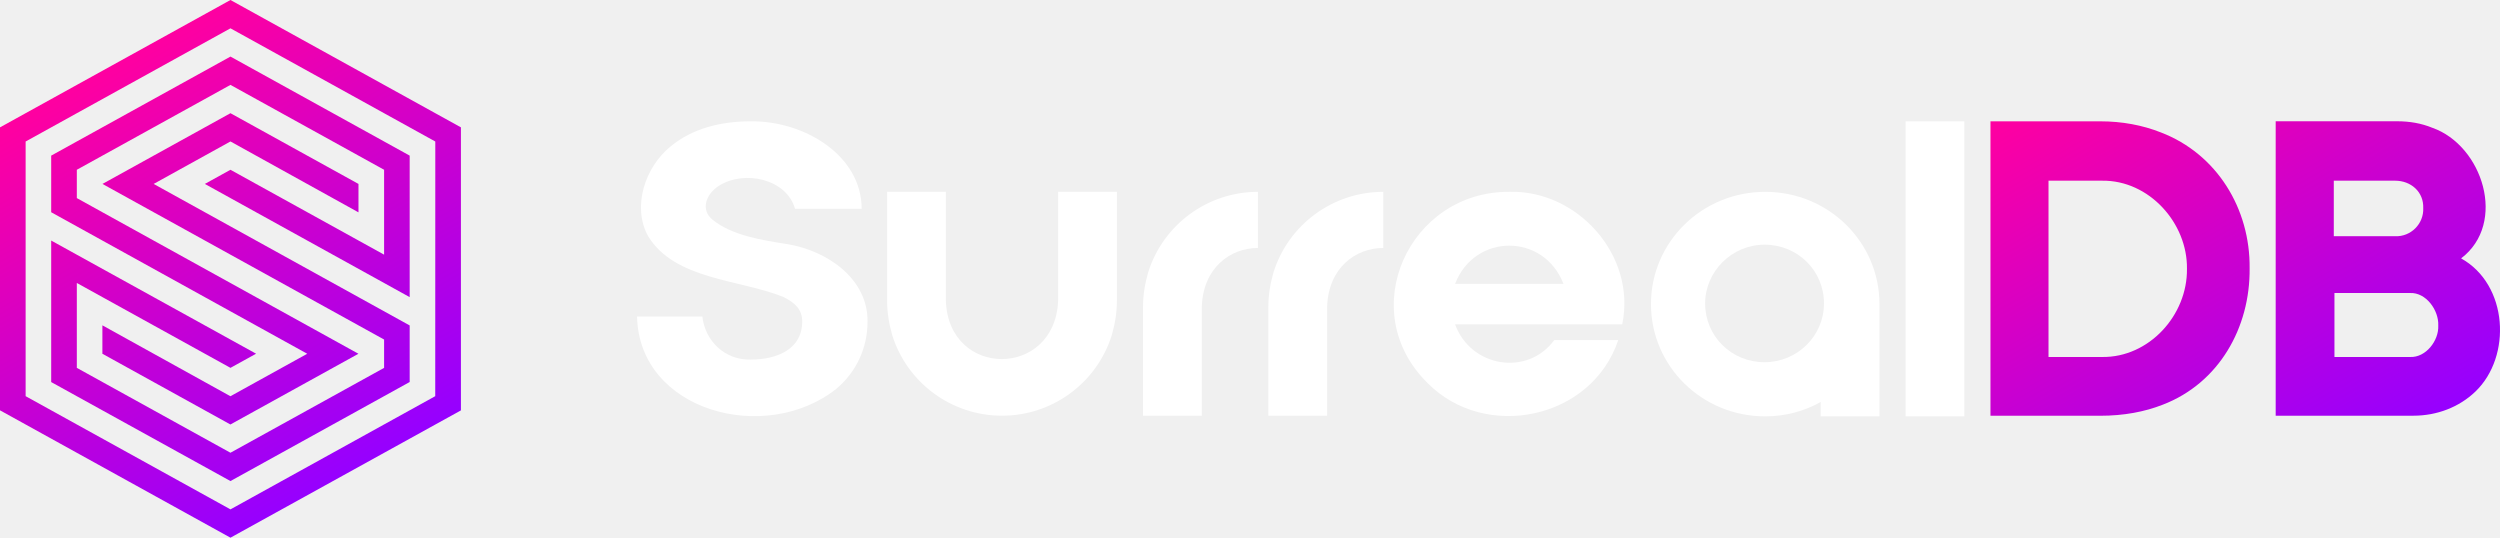
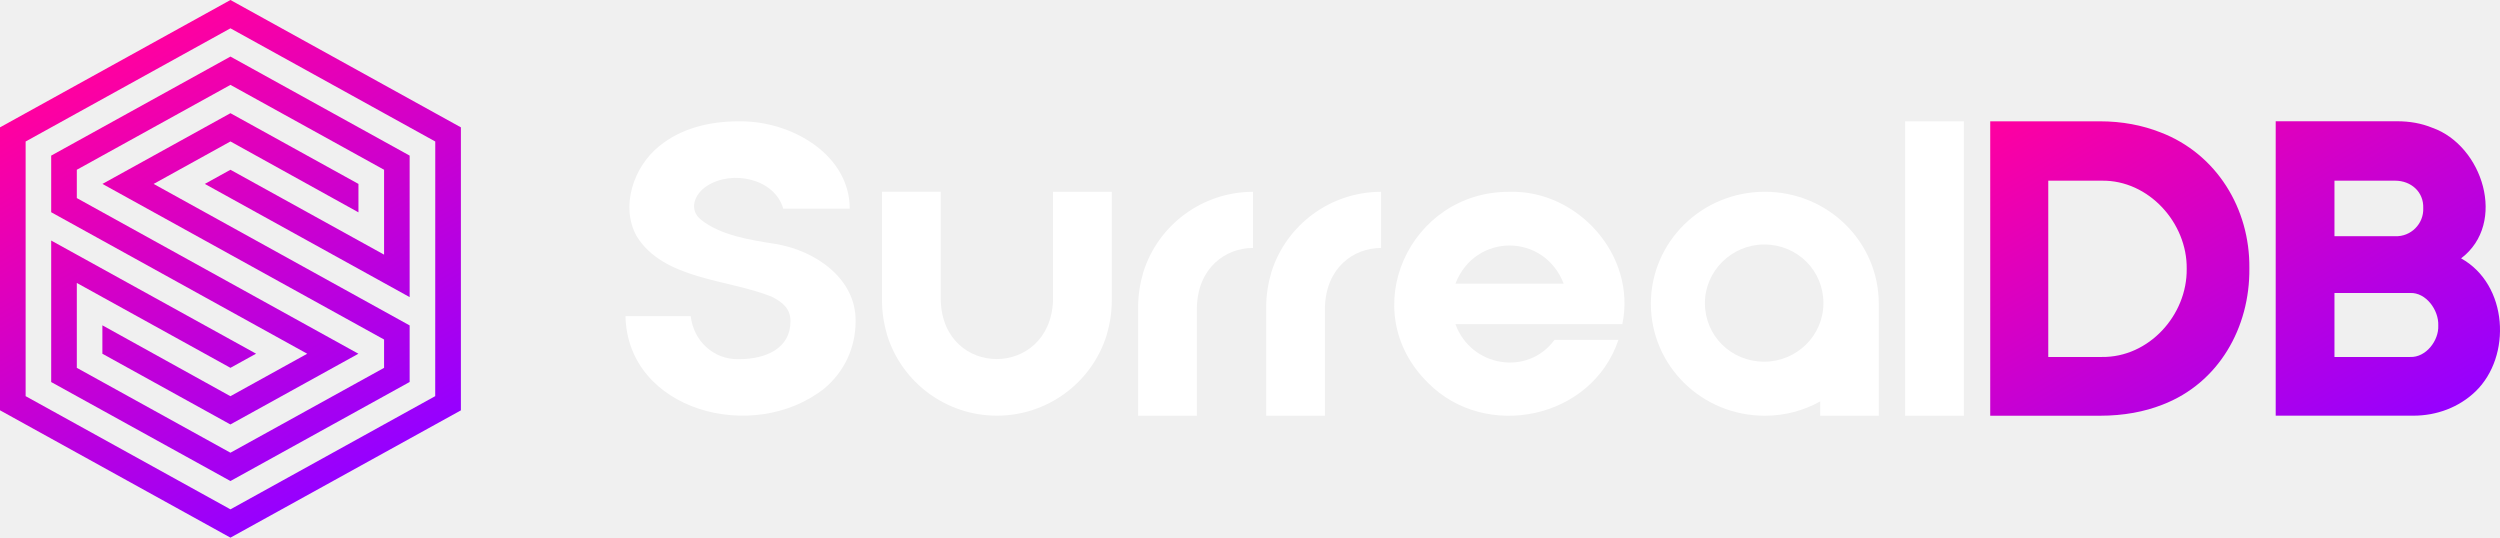
- <svg xmlns="http://www.w3.org/2000/svg" version="1.1" id="SurrealDB" x="0px" y="0px" viewBox="0 0 4556.1 979.9" style="enable-background:new 0 0 4556.1 979.9;" xml:space="preserve">
+ <svg xmlns="http://www.w3.org/2000/svg" version="1.1" id="SurrealDB" x="0px" y="0px" viewBox="0 0 4556.4 979.9" style="enable-background:new 0 0 4556.4 979.9;" xml:space="preserve">
  <style type="text/css">
- 	.st0{fill:#FFFFFF;}
- 	.st1{fill:url(#SVGID_1_);}
- 	.st2{fill:url(#SVGID_00000079444265072686883610000001634762113120712855_);}
+ 	.st0{fill:url(#DB_00000131325159217074528980000011498496901922200726_);}
+ 	.st1{fill:#FFFFFF;}
+ 	.st2{fill:url(#Icon_00000042733166574990169790000002818910808938050475_);}
</style>
-   <path class="st0" d="M1433.5,444.7c75,11.9,148.7,64.2,147.5,141.6c0,47.6-20.2,91.6-57.1,122.5c-129.7,102.4-359.3,40.5-362.9-132  h119c4.8,44,40.5,79.7,88,78.5c50,0,94-20.2,94-69c0-22.6-13.1-34.5-34.5-45.2c-79.7-32.1-197.5-30.9-246.3-110.6  c-29.7-53.5-5.9-126.1,41.6-164.2c39.3-32.1,90.4-45.2,145.2-45.2c97.6-1.2,202.3,61.9,202.3,159.4h-121.4  c-15.5-54.7-92.8-71.4-139.2-41.6c-23.8,15.5-33.3,44-10.7,61.9C1334.7,429.3,1388.3,437.6,1433.5,444.7z" />
-   <path class="st0" d="M2750.6,349.6c123.7-3.6,232,115.4,205.8,241.5h-304.6c28.6,78.5,132.1,95.2,180.8,28.6h116.6  c-48.8,145.2-242.7,184.4-347.4,78.5C2467.4,566.1,2568.5,348.4,2750.6,349.6z M2849.3,517.3c-35.7-92.8-161.8-92.8-197.5,0H2849.3z  " />
-   <path class="st0" d="M3472.8,221.1h107.1v537.7h-107.1V221.1z" />
-   <g>
-     <g>
-       <linearGradient id="SVGID_1_" gradientUnits="userSpaceOnUse" x1="3824.827" y1="107.173" x2="4261.239" y2="863.062">
-         <stop offset="0" style="stop-color:#FF00A0" />
-         <stop offset="1" style="stop-color:#9600FF" />
-       </linearGradient>
-       <path class="st1" d="M3938,241.3c-33.3-13.1-70.2-20.2-110.6-20.2h-199.9v536.6h199.9c42.8,0,80.9-7.1,114.2-20.2    c102.3-39.3,159.4-140.4,158.2-248.7C4101,380.5,4040.3,280.5,3938,241.3z M3985.6,489.9c1.1,84.5-69.1,161.9-154.7,160.7h-97.6    V329.3h97.6C3916.6,328.1,3986.8,406.6,3985.6,489.9z M4485.2,470.9c84.5-64.2,39.3-205.8-52.4-238c-20.2-8.3-41.6-11.9-64.2-11.9    h-221.3v536.6c13.1,0,251,0,251,0c42.8,0,83.3-15.5,113-44C4578.1,649.4,4570.9,518.5,4485.2,470.9z M4253.2,329.3H4365    c28.6,0,52.3,20.2,51.2,50c1.2,28.6-22.6,52.4-51.2,51.2h-111.8V329.3z M4392.4,650.6h-138V534h138c28.6-1.2,52.4,30.9,51.2,59.5    C4444.8,620.8,4421,651.8,4392.4,650.6z" />
-     </g>
-   </g>
-   <path class="st0" d="M1928.4,374.5v173.7c-5.9,141.6-199.9,141.6-204.6,0c0-15.5,0-189.2,0-198.7h-107.1v198.7  c0,21.4,3.6,42.8,9.5,63.1c27.4,86.9,108.3,146.3,199.9,146.3s172.5-59.5,199.9-146.3c5.9-20.2,9.5-41.6,9.5-63.1V349.6h-107.1  L1928.4,374.5L1928.4,374.5z" />
-   <path class="st0" d="M3425.2,554.2c0-113-92.8-204.6-208.2-204.6s-208.2,91.6-208.2,204.6s92.7,204.6,208.2,204.6  c36.9,0,71.4-9.5,101.1-26.2v26.2h107.1L3425.2,554.2L3425.2,554.2L3425.2,554.2z M3215.8,660.1c-60.7,0-108.3-47.6-108.3-107.1  c0-58.3,48.8-107.1,108.3-107.1c60.7,0,108.3,47.6,108.3,107.1S3275.2,660.1,3215.8,660.1z" />
-   <path class="st0" d="M2292.5,349.6c-91.6,0-172.5,59.5-199.9,146.3c-5.9,20.2-9.5,41.6-9.5,63.1v198.7l0,0h107.1  c0,0,0-190.3,0-198.7c2.4-71.4,52.4-107.1,102.3-107.1L2292.5,349.6L2292.5,349.6z" />
-   <path class="st0" d="M2520.9,349.6c-91.6,0-172.5,59.5-199.9,146.3c-5.9,20.2-9.5,41.6-9.5,63.1v198.7l0,0h107.1  c0,0,0-190.3,0-198.7c2.4-71.4,52.3-107.1,102.3-107.1L2520.9,349.6L2520.9,349.6z" />
-   <linearGradient id="SVGID_00000115476139646371791520000013582882883915620277_" gradientUnits="userSpaceOnUse" x1="203.348" y1="867.303" x2="636.696" y2="116.722" gradientTransform="matrix(1 0 0 -1 0 982)">
+   <linearGradient id="DB_00000034071243122191611140000007718400840105821099_" gradientUnits="userSpaceOnUse" x1="3824.814" y1="872.935" x2="4261.352" y2="116.83" gradientTransform="matrix(1 0 0 -1 0 980)">
    <stop offset="0" style="stop-color:#FF00A0" />
    <stop offset="1" style="stop-color:#9600FF" />
  </linearGradient>
-   <path style="fill:url(#SVGID_00000115476139646371791520000013582882883915620277_);" d="M420,257.8L653.3,387v-51.8L420,206.3  c-34.7,19.2-202.4,111.9-233.3,128.9c28.7,15.9,330.1,182.4,513.3,283.6v51.6c-24.9,13.8-280,154.7-280,154.7  C350.2,786.6,209.7,709,140,670.4V515.7l280,154.7l46.7-25.8L93.3,438.4v257.9L420,876.7c32.2-17.8,302.8-167.3,326.6-180.5V593.1  L280,335.2L420,257.8z M93.3,283.6v103.2l466.6,257.9l-140,77.4L186.6,592.9v51.8l233.3,128.9c34.7-19.2,202.4-111.9,233.3-128.9  C624.5,628.8,323.2,462.3,140,361v-51.6c24.9-13.8,280-154.7,280-154.7c69.7,38.6,210.2,116.2,280,154.7v154.7L420,309.4l-46.7,25.8  l373.3,206.3V283.6L420,103.1C387.7,121,117.2,270.5,93.3,283.6z M420,0L0,232.1v515.7l420,232.1l420-232V232.1L420,0z M793.2,722  L420,928.3L46.7,722V257.9L420,51.6l373.3,206.3L793.2,722z" />
+   <path id="DB" style="fill:url(#DB_00000034071243122191611140000007718400840105821099_);" d="M4485.5,470.9  c84.5-64.2,39.3-205.8-52.4-238c-20.2-8.3-41.6-11.9-64.2-11.9h-221.3v536.6c13.1,0,251,0,251,0c42.8,0,83.3-15.5,113-44  C4578.4,649.4,4571.2,518.5,4485.5,470.9z M4254.7,329.3h110.6c28.6,0,52.3,20.2,51.2,50c1.2,28.6-22.6,52.4-51.2,51.2h-110.6V329.3  z M4392.7,650.6h-138V534h138c28.6-1.2,52.4,30.9,51.2,59.5C4445.1,620.8,4421.3,651.8,4392.7,650.6z M3937.8,241.3  c-33.3-13.1-70.2-20.2-110.6-20.2h-199.9v536.6h199.9c42.8,0,80.9-7.1,114.2-20.2c102.3-39.3,159.4-140.4,158.2-248.7  C4100.8,380.5,4040.1,280.5,3937.8,241.3z M3985.4,489.9c1.1,84.5-69.1,161.9-154.7,160.7h-97.6V329.3h97.6  C3916.4,328.1,3986.6,406.6,3985.4,489.9z" />
+   <g id="Surreal">
+     <path id="l" class="st1" d="M3472.2,221.1v536.6h107.1V221.1H3472.2z" />
+     <path id="a" class="st1" d="M3216.5,349.5c-115.1,0-207.7,91.4-207.7,204.1s92.5,204.1,207.7,204.1c36.8,0,71.2-9.5,100.9-26.1   v26.1h106.8V553.6C3424.2,440.9,3331.6,349.5,3216.5,349.5z M3215.3,659.2c-60.6,0-108-47.5-108-106.8c0-58.2,48.7-106.8,108-106.8   c60.6,0,108,47.5,108,106.8S3274.6,659.2,3215.3,659.2z" />
+     <path id="e" class="st1" d="M2751.3,349.6c123.5-3.6,231.7,115.3,205.5,241.2h-304.2c28.6,78.4,131.9,95.1,180.6,28.6h116.5   c-48.7,145-242.4,184.2-347,78.4C2468.5,565.8,2569.4,348.4,2751.3,349.6z M2849.9,517c-35.7-92.7-161.6-92.7-197.3,0H2849.9z" />
+     <path id="r" class="st1" d="M2517.1,349.6c-91.6,0-172.5,59.5-199.9,146.3c-5.9,20.2-9.5,41.6-9.5,63.1v198.7h107.1   c0,0,0-190.3,0-198.7c2.4-71.4,52.3-107.1,102.3-107.1L2517.1,349.6z" />
+     <path id="r_00000093863150956384291220000002169458381189141395_" class="st1" d="M2283.7,349.6c-91.6,0-172.5,59.5-199.9,146.3   c-5.9,20.2-9.5,41.6-9.5,63.1v198.7h107.1c0,0,0-190.3,0-198.7c2.4-71.4,52.4-107.1,102.3-107.1L2283.7,349.6z" />
+     <path id="u" class="st1" d="M1919.2,349.6v198.6c-5.9,141.6-199.9,141.6-204.6,0V349.5h-107.1v198.7c0,21.4,3.6,42.8,9.5,63.1   c27.4,86.9,108.3,146.3,199.9,146.3s172.5-59.5,199.9-146.3c5.9-20.2,9.5-41.6,9.5-63.1V349.6H1919.2z" />
+     <path id="S" class="st1" d="M1412.1,444.4c-45.1-7.1-98.7-15.4-134.3-43.8c-22.6-17.9-13.1-46.3,10.7-61.8   c46.3-29.8,123.5-13.1,139,41.5h121.2c0-97.4-104.6-160.4-202-159.2c-54.7,0-105.8,13.1-145,45.1c-47.4,38-71.2,110.5-41.5,164   c48.7,79.6,166.4,78.4,246,110.4c21.4,10.7,34.5,22.6,34.5,45.1c0,48.7-43.9,68.9-93.9,68.9c-47.4,1.2-83.1-34.5-87.9-78.4H1140   c3.6,172.3,232.9,234.1,362.4,131.8c36.8-30.9,57-74.8,57-122.3C1560.6,508.5,1487,456.3,1412.1,444.4z" />
+   </g>
+   <linearGradient id="Icon_00000033344411714133337050000008493637033666045877_" gradientUnits="userSpaceOnUse" x1="203.348" y1="-1815.303" x2="636.696" y2="-1064.722" gradientTransform="matrix(1 0 0 1 0 1930)">
+     <stop offset="0" style="stop-color:#FF00A0" />
+     <stop offset="1" style="stop-color:#9600FF" />
+   </linearGradient>
+   <path id="Icon" style="fill:url(#Icon_00000033344411714133337050000008493637033666045877_);" d="M420,257.8L653.3,387v-51.8  L420,206.3c-34.7,19.2-202.4,111.9-233.3,128.9c28.7,15.9,330.1,182.4,513.3,283.6v51.6c-24.9,13.8-280,154.7-280,154.7  C350.2,786.6,209.7,709,140,670.4V515.7l280,154.7l46.7-25.8L93.3,438.4v257.9L420,876.7c32.2-17.8,302.8-167.3,326.6-180.5V593.1  L280,335.2L420,257.8z M93.3,283.6v103.2l466.6,257.9l-140,77.4L186.6,592.9v51.8l233.3,128.9c34.7-19.2,202.4-111.9,233.3-128.9  C624.5,628.8,323.2,462.3,140,361v-51.6c24.9-13.8,280-154.7,280-154.7c69.7,38.6,210.2,116.2,280,154.7v154.7L420,309.4l-46.7,25.8  l373.3,206.3V283.6L420,103.1C387.7,121,117.2,270.5,93.3,283.6z M420,0L0,232.1v515.7l420,232.1l420-232V232.1L420,0z M793.2,722  L420,928.3L46.7,722V257.9L420,51.6l373.3,206.3L793.2,722z" />
</svg>
